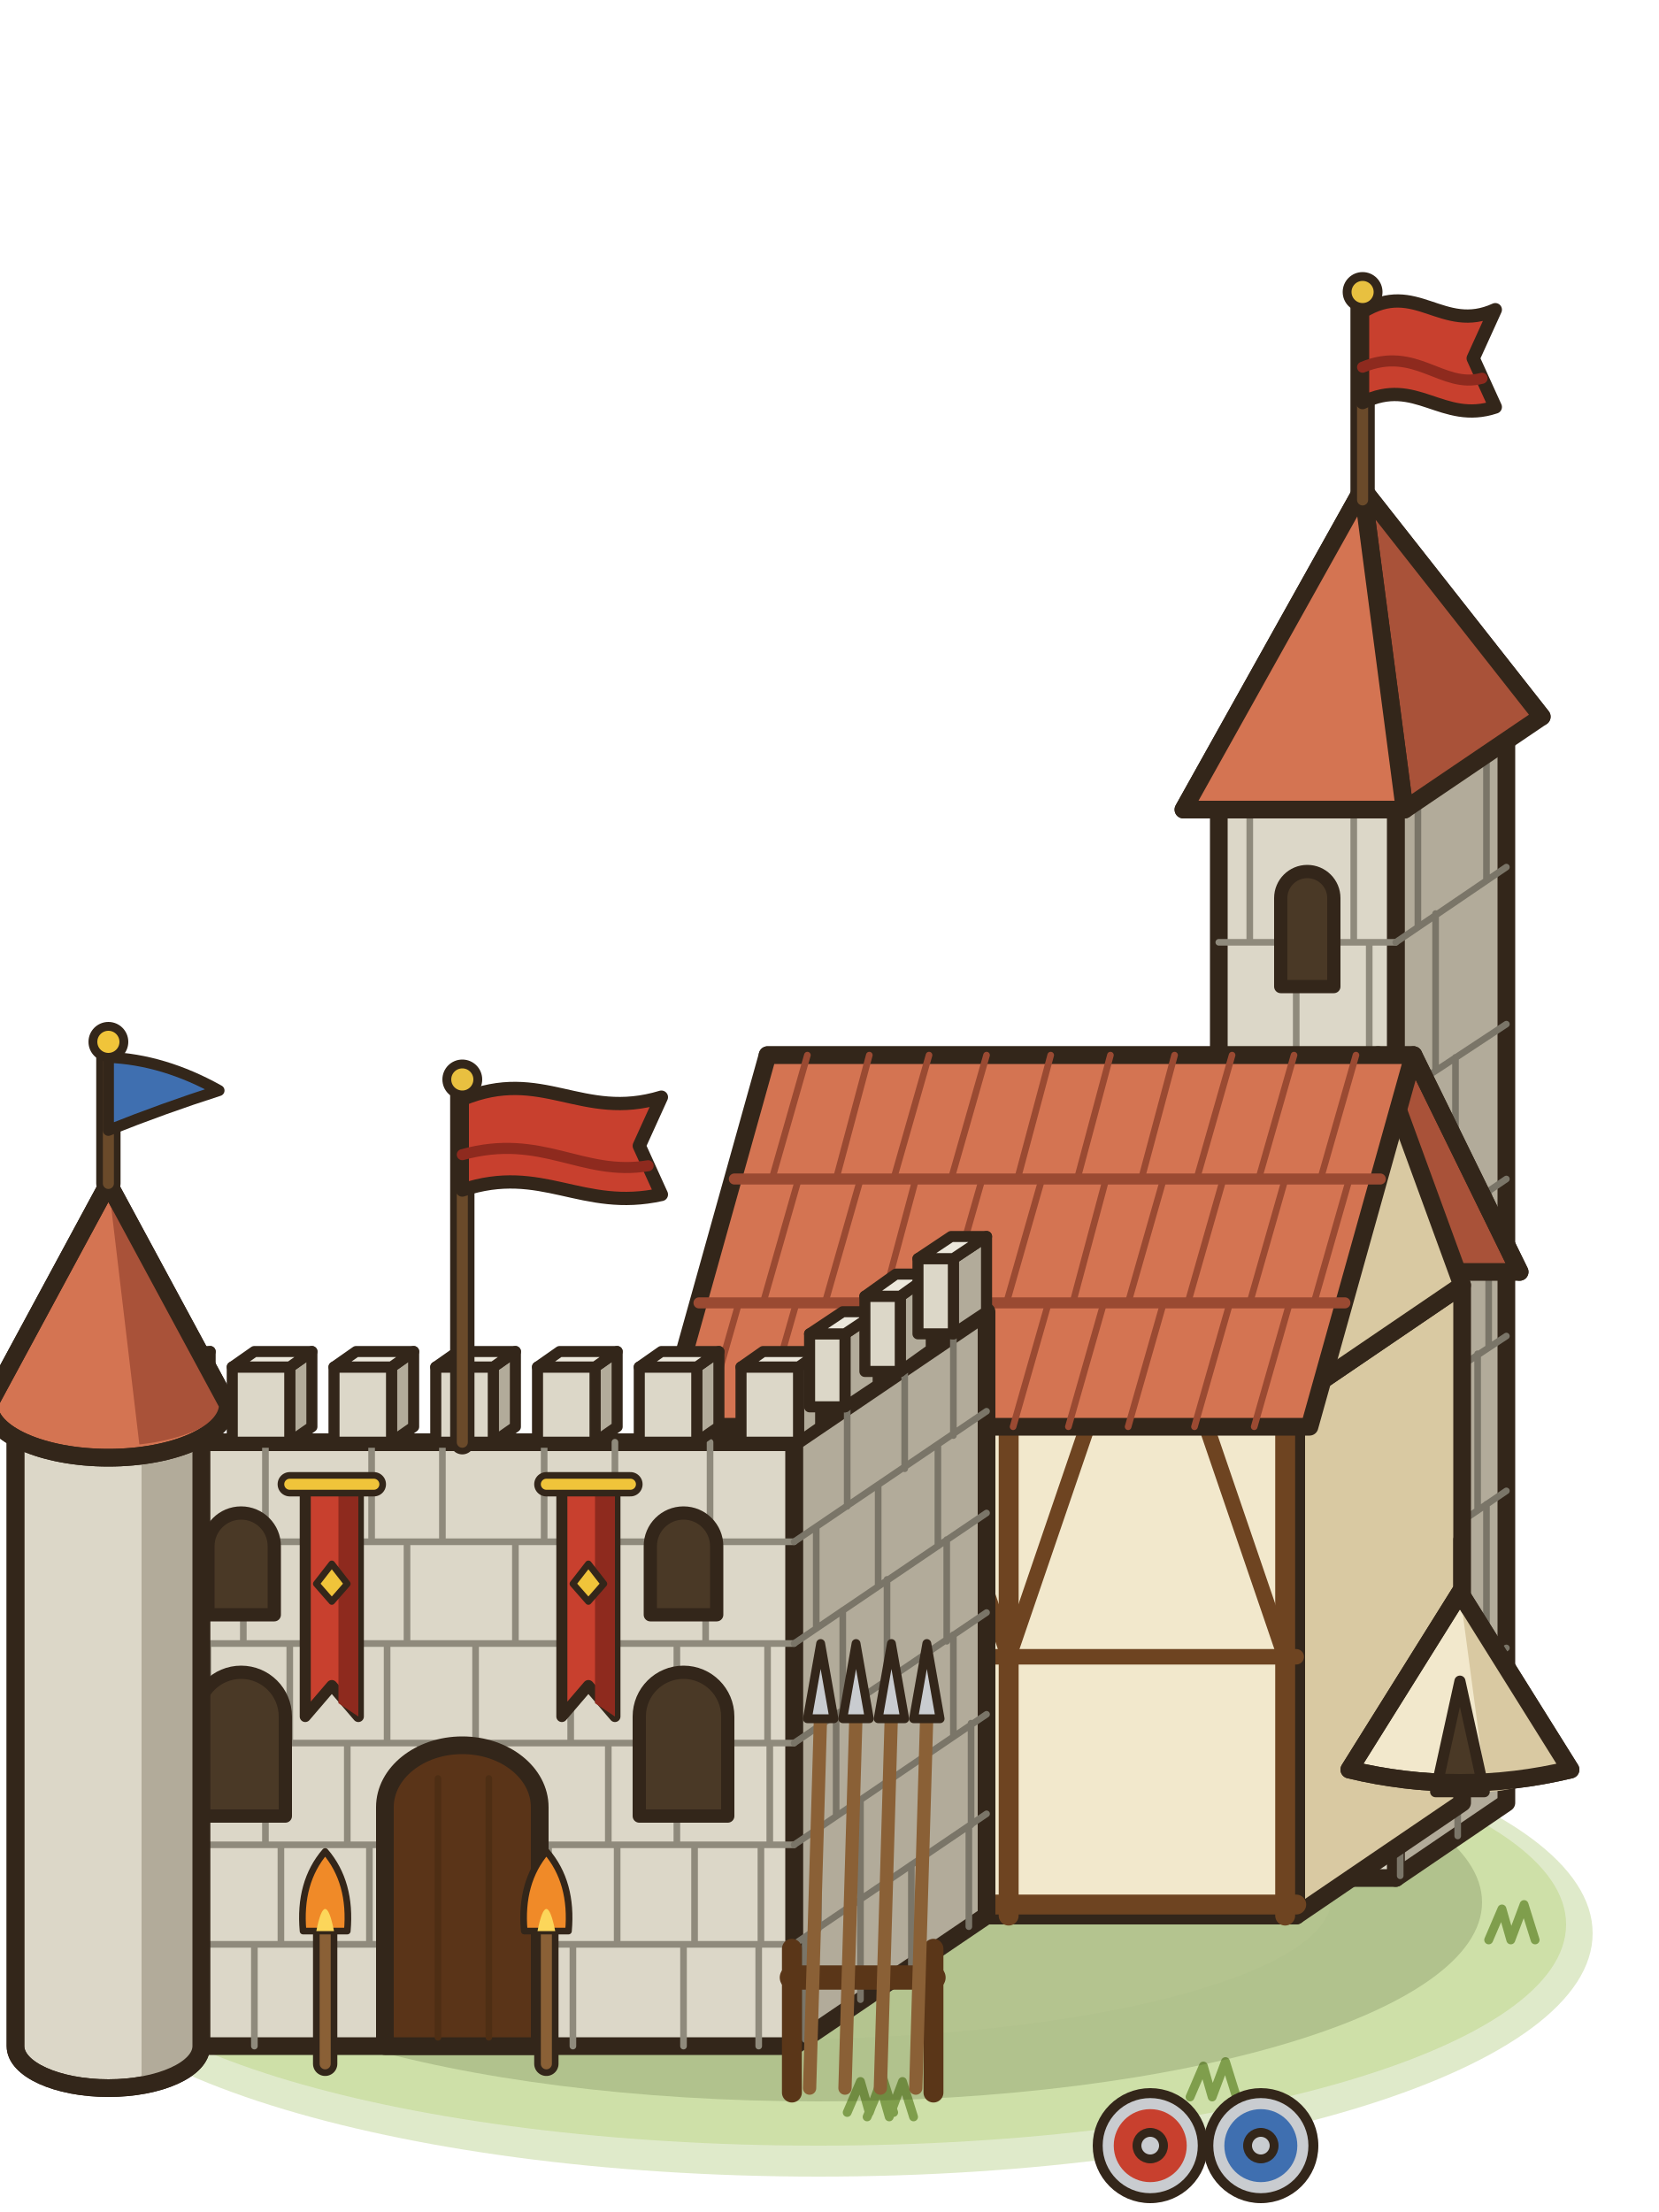
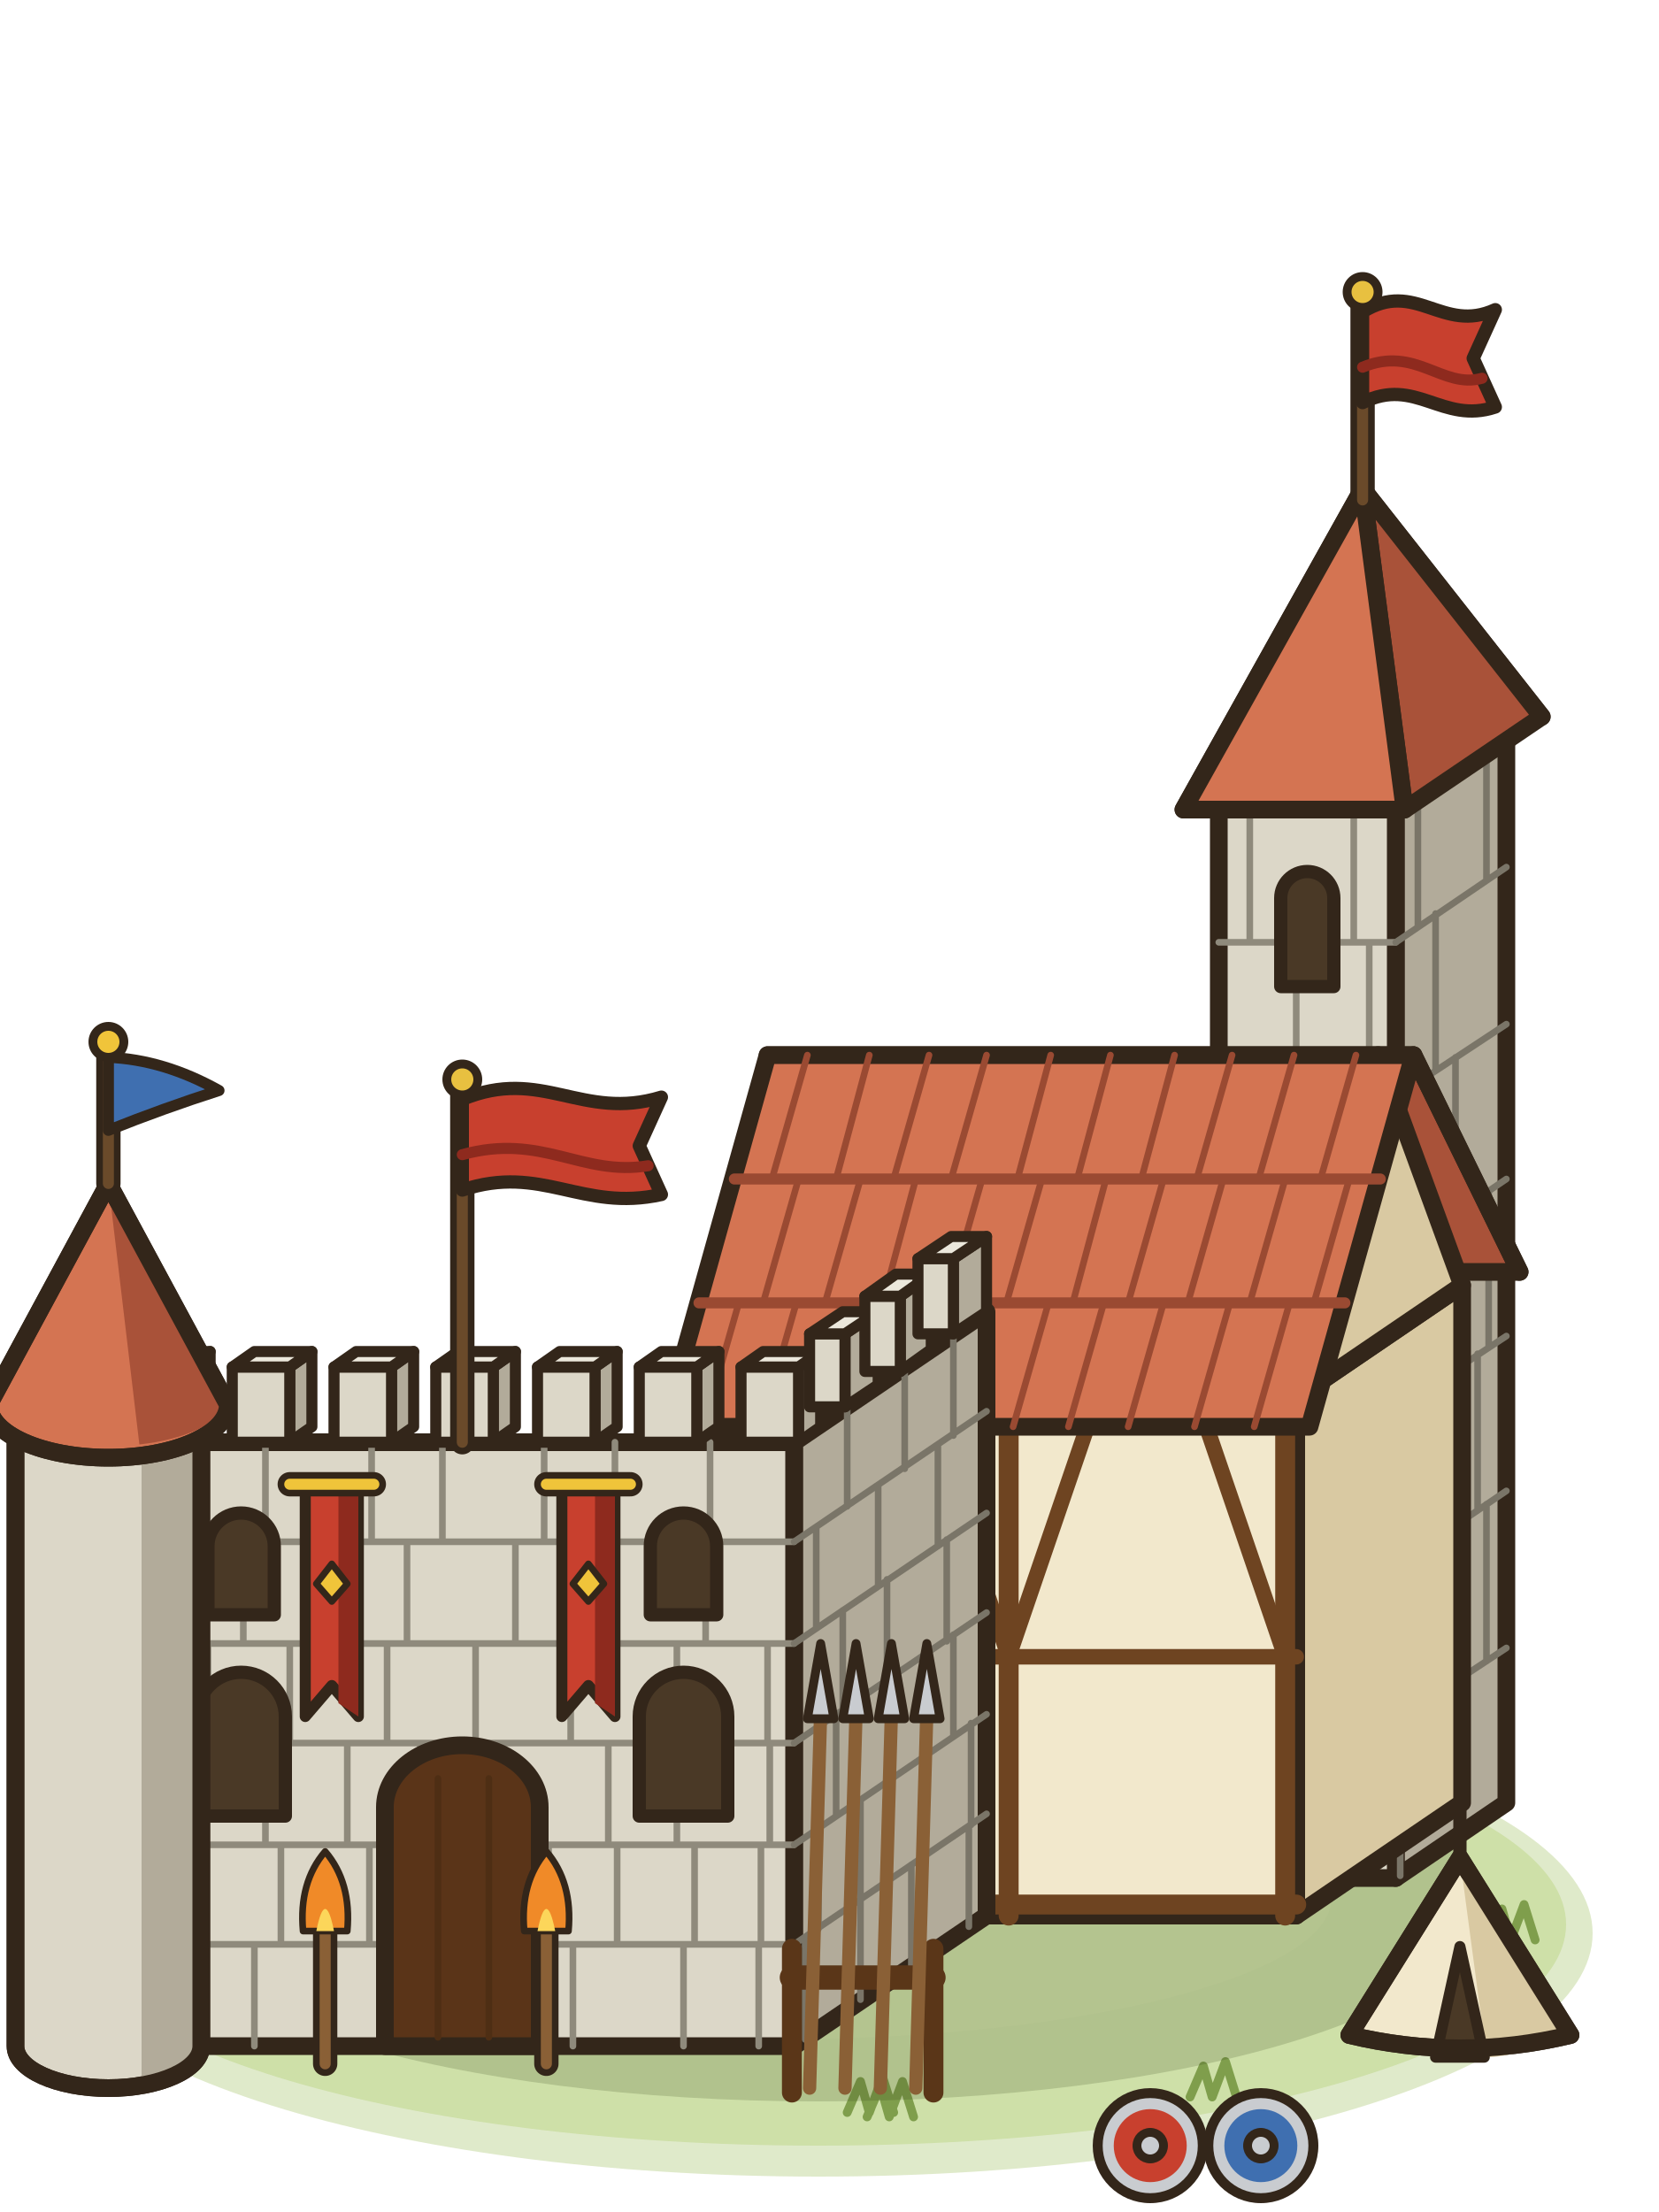
<svg xmlns="http://www.w3.org/2000/svg" viewBox="0 0 75 100">
  <g stroke="#33261a" stroke-width=".8" stroke-linejoin="round" stroke-linecap="round">
    <ellipse cx="37" cy="87.4" rx="35" ry="11" fill="#b9d08a" stroke="none" opacity=".45" />
    <ellipse cx="37" cy="87" rx="33.8" ry="10" fill="#c8dc9c" stroke="none" opacity=".75" />
    <ellipse cx="35" cy="85.8" rx="25.2" ry="6.4" fill="#d4e4ac" stroke="none" opacity=".7" />
    <path d="M38.3,95.5l.6-1.4,.4,1.4,.6-1.6,.5,1.6m-28.5-13.3l.6-1.4,.4,1.4,.6-1.6,.5,1.6m53.3,5.5l.6-1.4,.4,1.4,.6-1.6,.5,1.6m-30.2,8l.6-1.4,.4,1.4,.6-1.6,.5,1.6m10-16.5l.6-1.4,.4,1.4,.6-1.6,.5,1.6m.4,15.6l.6-1.4,.4,1.4,.6-1.6,.5,1.6m-50.5-9.1l.6-1.4,.4,1.4,.6-1.6,.5,1.6" fill="none" stroke="#7f9e4c" stroke-width=".4" />
    <ellipse cx="37" cy="86" rx="30" ry="9" fill="#2a3a10" stroke="none" opacity=".18" />
    <path d="M63.1,84.9l5-3.4,0-49.4-5,3.4Z" fill="#b2ab9a" />
    <path d="M55.1,84.9l8,0,0-49.4-8,0Z" fill="#dcd7c8" />
    <path d="M55.1,77.8l8,0m-6.8,7.1l0-7.1m3.4,7.1l0-7.1m-4.6-7l8,0m-4.6,7l0-7m-3.4-7.1l8,0m-5.9,7.1l0-7.1m4.7,7.1l0-7.1m-6.8-7l8,0m-6.1,7l0-7m5,7l0-7m-6.9-7.1l8,0m-7.6,7.1l0-7.1m3.4,7.1l0-7.1m-3.8-7l8,0m-4.5,7l0-7m3.3,7l0-7m-5.4,0l0-7.1m4.7,7.1l0-7.1" fill="none" stroke="#8f8a7c" stroke-width=".3" />
    <path d="M63.1,77.8l5-3.3m-4.8,10.3l0-7.1m2.6,5.3l0-7m-2.8-5.2l5-3.4m-3.8,9.6l0-7m2.9,5.1l0-7.1m-4.1-4.3l5-3.3m-4.2,9.9l0-7.1m2.9,5l0-7m-3.7-4.5l5-3.4m-2.8,8.9l0-7m2,5.7l0-7m-4.2-4.3l5-3.3m-4.1,9.8l0-7.1m1.8,5.8l0-7m-2.7-5.2l5-3.4m-3.2,9.2l0-7.1m-.8,.6l0-7.1m3.1,5l0-7.1" fill="none" stroke="#7a7568" stroke-width=".3" />
    <path d="M57.9,44.6V40.6A1.2,1.2 0 0 1 60.3,40.6V44.6Z" fill="#4a3926" stroke-width=".6" />
    <path d="M59.7,32.4l10,0-8.1-10.3,0,0Z" fill="#a95239" />
    <path d="M53.5,36.6l6.2-4.2,1.9-10.3Z" fill="#d47452" />
    <path d="M63.5,36.6l6.2-4.2-8.1-10.3Z" fill="#a95239" />
    <path d="M53.5,36.6l10,0-1.9-14.5,0,0Z" fill="#d47452" />
    <path d="M61.6,22.6l0-9" fill="none" stroke="#33261a" stroke-width="1.1" />
    <path d="M61.6,22.6l0-9" fill="none" stroke="#6a4a2a" stroke-width=".5" />
    <path d="M61.6,14.1C64,12.6 65.2,15.1 67.6,14L66.6,16.2L67.6,18.4C65.2,19.2 64,17 61.6,18.2Z" fill="#c8402e" stroke-width=".6" />
    <path d="M61.6,16.6C64,15.6 65.2,17.6 67,17.1" fill="none" stroke="#8e2a1e" stroke-width=".5" />
    <circle cx="61.6" cy="13.2" r=".7" fill="#e8c040" stroke-width=".4" />
    <path d="M58.6,86.6l7.5-5.1,0-23.4-7.5,5.1Z" fill="#d9c9a2" />
    <path d="M32.6,86.6l26,0,0-23.4-26,0Z" fill="#f2e8cc" />
    <path d="M32.6,63.2l26,0m-26,22.9l26,0" fill="none" stroke="#6e4421" stroke-width=".9" />
    <path d="M32.6,74.9l26,0" fill="none" stroke="#6e4421" stroke-width=".7" />
    <path d="M33.1,86.6l0-23.4m12.5,23.4l0-23.4m12.5,23.4l0-23.4" fill="none" stroke="#6e4421" stroke-width=".9" />
    <path d="M33.1,74.9l4-11.7m8.5,11.7l-4-11.7m4,11.7l4-11.7m8.5,11.7l-4-11.7" fill="none" stroke="#6e4421" stroke-width=".7" />
    <path d="M34.7,47.7l29.2,0,4.8,9.8-29.2,0Z" fill="#a95239" />
    <path d="M58.6,63.2l7.5-5.1-3.8-10.4Z" fill="#d9c9a2" />
    <path d="M30,64.5l29.2,0,4.7-16.8-29.2,0Z" fill="#d47452" />
    <path d="M31.6,58.9l29.2,0m-27.6-5.6l29.2,0" fill="none" stroke="#9a4a32" stroke-width=".5" />
    <path d="M31.8,64.5l1.6-5.6m1,5.6l1.6-5.6m1.4,5.6l1.6-5.6m1.1,5.6l1.6-5.6m1.4,5.6l1.5-5.6m1.2,5.6l1.6-5.6m.9,5.6l1.6-5.6m1.1,5.6l1.6-5.6m1.4,5.6l1.6-5.6m1.1,5.6l1.6-5.6m-23.8,0l1.6-5.6m1.2,5.6l1.6-5.6m1,5.6l1.5-5.6m1.4,5.6l1.6-5.6m1.1,5.6l1.6-5.6m1.4,5.6l1.5-5.6m1,5.6l1.6-5.6m1.1,5.6l1.6-5.6m1.2,5.6l1.6-5.6m1.3,5.6l1.6-5.6m-26.1,0l1.6-5.6m1.3,5.6l1.5-5.6m1.1,5.6l1.6-5.6m1,5.6l1.6-5.6m1.4,5.6l1.5-5.6m1.2,5.6l1.5-5.6m1.4,5.6l1.5-5.6m1,5.6l1.6-5.6m1.2,5.6l1.6-5.6m1.2,5.6l1.6-5.6" fill="none" stroke="#9a4a32" stroke-width=".3" />
    <path d="M68.7,57.5l-4.8-9.8" fill="none" stroke-width=".8" />
-     <path d="M61,80L66,72L71,80Q66,81.2 61,80Z" fill="#f2e8cc" />
-     <path d="M66,72L71,80Q68.5,81 67.2,81Z" fill="#d9c9a2" stroke="none" />
-     <path d="M64.9,81l1.1-5,1.1,5Z" fill="#4a3926" stroke-width=".5" />
-     <path d="M61,80L66,72L71,80Q66,81.2 61,80Z" fill="none" />
-     <path d="M66,72l0-2.4" fill="none" stroke-width=".6" />
+     <path d="M61,92L66,84L71,92Q66,93.2 61,92Z" fill="#f2e8cc" />
+     <path d="M66,84L71,92Q68.5,93 67.2,93Z" fill="#d9c9a2" stroke="none" />
+     <path d="M64.9,93l1.1-5,1.1,5Z" fill="#4a3926" stroke-width=".5" />
+     <path d="M61,92L66,84L71,92Q66,93.2 61,92Z" fill="none" />
+     <path d="M66,84l0-2.4" fill="none" stroke-width=".6" />
    <path d="M35.9,92.5l8.7-5.9,0-27.3-8.7,5.9Z" fill="#b2ab9a" />
    <path d="M5.9,92.5l30,0,0-27.3-30,0Z" fill="#dcd7c8" />
    <path d="M5.9,87.9l30,0m-29.3,4.6l0-4.6m4.9,4.6l0-4.6m3.3,4.6l0-4.6m4.4,4.6l0-4.6m3.2,4.6l0-4.6m3.5,4.6l0-4.6m5,4.6l0-4.6m3.4,4.6l0-4.6m-28.4-4.5l30,0m-27.1,4.5l0-4.5m3.9,4.5l0-4.5m4,4.5l0-4.5m3.4,4.5l0-4.5m4.7,4.5l0-4.5m3.1,4.5l0-4.5m3.5,4.5l0-4.5m3,4.5l0-4.5m-28.5-4.6l30,0m-28.7,4.6l0-4.6m4.8,4.6l0-4.6m3.7,4.6l0-4.6m3.3,4.6l0-4.6m3.5,4.6l0-4.6m5,4.6l0-4.6m3.1,4.6l0-4.6m4.2,4.6l0-4.6m-28.9-4.5l30,0m-26.5,4.5l0-4.5m3.7,4.5l0-4.5m4.4,4.5l0-4.5m4,4.5l0-4.5m4.3,4.5l0-4.5m4.8,4.5l0-4.5m4.1,4.5l0-4.5m-28.8-4.6l30,0m-29.8,4.6l0-4.6m4.9,4.6l0-4.6m4,4.6l0-4.6m3.4,4.6l0-4.6m4.9,4.6l0-4.6m4.1,4.6l0-4.6m4.5,4.6l0-4.6m-23.6,0l0-4.5m3.7,4.5l0-4.5m4.8,4.5l0-4.5m3.2,4.5l0-4.5m4.6,4.5l0-4.5m3.2,4.5l0-4.5m4.3,4.5l0-4.5" fill="none" stroke="#8f8a7c" stroke-width=".3" />
    <path d="M35.9,87.9l8.7-5.9m-8.2,10.2l0-4.6m2.5,2.8l0-4.5m2.3,3l0-4.6m2.6,2.8l0-4.5m-7.9,.8l8.7-5.9m-7.6,9.7l0-4.6m1.9,3.3l0-4.5m2.9,2.6l0-4.6m2.1,3.1l0-4.6m-8,.9l8.7-5.9m-6.8,9.2l0-4.5m2.4,2.9l0-4.6m2.9,2.6l0-4.6m-7.2,.4l8.7-5.9m-6.5,9l0-4.6m2,3.2l0-4.6m2.7,2.8l0-4.6m-6.9,.1l8.7-5.9m-7.7,9.8l0-4.5m2.8,2.6l0-4.5m2.7,2.7l0-4.6m-4.1,2.8l0-4.5m2.6,2.8l0-4.6m2.2,3.1l0-4.6" fill="none" stroke="#7a7568" stroke-width=".3" />
    <path d="M17.4,92.5V81.7A3.5,2.8 0 0 1 24.4,81.7V92.5Z" fill="#5a3418" />
    <path d="M19.8,92.1l0-11.7m2.3,11.7l0-11.7" fill="none" stroke="#4e2e14" stroke-width=".3" />
    <path d="M8.9,82.1V77.6A2,2 0 0 1 12.9,77.6V82.1Z" fill="#4a3926" stroke-width=".6" />
    <path d="M28.9,82.1V77.6A2,2 0 0 1 32.9,77.6V82.1Z" fill="#4a3926" stroke-width=".6" />
    <path d="M9.4,73V69.9A1.5,1.5 0 0 1 12.4,69.9V73Z" fill="#4a3926" stroke-width=".6" />
    <path d="M29.4,73V69.9A1.5,1.5 0 0 1 32.4,69.9V73Z" fill="#4a3926" stroke-width=".6" />
    <path d="M13.8,67.2l2.4,0,0,10.4-1.2-1.4-1.2,1.4Z" fill="#c8402e" stroke-width=".5" />
    <path d="M15.3,67.2l.9,0,0,10.4-.9-.6Z" fill="#8e2a1e" stroke="none" />
    <path d="M15,70.7l.7,.9-.7,.8-.7-.8Z" fill="#f0c43a" stroke-width=".3" />
    <path d="M13.1,67.1l3.8,0" fill="none" stroke="#33261a" stroke-width="1.1" />
    <path d="M13.1,67.1l3.8,0" fill="none" stroke="#f0c43a" stroke-width=".5" />
    <path d="M25.4,67.2l2.4,0,0,10.4-1.2-1.4-1.2,1.4Z" fill="#c8402e" stroke-width=".5" />
    <path d="M26.9,67.2l.9,0,0,10.4-.9-.6Z" fill="#8e2a1e" stroke="none" />
    <path d="M26.6,70.7l.7,.9-.7,.8-.7-.8Z" fill="#f0c43a" stroke-width=".3" />
    <path d="M24.7,67.1l3.8,0" fill="none" stroke="#33261a" stroke-width="1.1" />
    <path d="M24.7,67.1l3.8,0" fill="none" stroke="#f0c43a" stroke-width=".5" />
    <path d="M8.5,65.2l1-.7,0-3.4-1,.7Z" fill="#b2ab9a" stroke-width=".5" />
    <path d="M5.9,65.2l2.6,0,0-3.4-2.6,0Z" fill="#dcd7c8" stroke-width=".5" />
    <path d="M5.9,61.8l2.6,0,1-.7-2.6,0Z" fill="#ece8dc" stroke-width=".5" />
    <path d="M13.1,65.2l1-.7,0-3.4-1,.7Z" fill="#b2ab9a" stroke-width=".5" />
    <path d="M10.5,65.2l2.6,0,0-3.4-2.6,0Z" fill="#dcd7c8" stroke-width=".5" />
    <path d="M10.5,61.8l2.6,0,1-.7-2.6,0Z" fill="#ece8dc" stroke-width=".5" />
    <path d="M17.7,65.2l1-.7,0-3.4-1,.7Z" fill="#b2ab9a" stroke-width=".5" />
    <path d="M15.1,65.2l2.6,0,0-3.4-2.6,0Z" fill="#dcd7c8" stroke-width=".5" />
    <path d="M15.1,61.8l2.6,0,1-.7-2.6,0Z" fill="#ece8dc" stroke-width=".5" />
    <path d="M22.3,65.2l1-.7,0-3.4-1,.7Z" fill="#b2ab9a" stroke-width=".5" />
    <path d="M19.7,65.2l2.6,0,0-3.4-2.6,0Z" fill="#dcd7c8" stroke-width=".5" />
    <path d="M19.7,61.8l2.6,0,1-.7-2.6,0Z" fill="#ece8dc" stroke-width=".5" />
    <path d="M26.9,65.2l1-.7,0-3.4-1,.7Z" fill="#b2ab9a" stroke-width=".5" />
    <path d="M24.3,65.2l2.6,0,0-3.4-2.6,0Z" fill="#dcd7c8" stroke-width=".5" />
    <path d="M24.3,61.8l2.6,0,1-.7-2.6,0Z" fill="#ece8dc" stroke-width=".5" />
    <path d="M31.5,65.2l1-.7,0-3.4-1,.7Z" fill="#b2ab9a" stroke-width=".5" />
    <path d="M28.9,65.2l2.6,0,0-3.4-2.6,0Z" fill="#dcd7c8" stroke-width=".5" />
    <path d="M28.9,61.8l2.6,0,1-.7-2.6,0Z" fill="#ece8dc" stroke-width=".5" />
    <path d="M36.1,65.2l1-.7,0-3.4-1,.7Z" fill="#b2ab9a" stroke-width=".5" />
    <path d="M33.5,65.2l2.6,0,0-3.4-2.6,0Z" fill="#dcd7c8" stroke-width=".5" />
    <path d="M33.5,61.8l2.6,0,1-.7-2.6,0Z" fill="#ece8dc" stroke-width=".5" />
    <path d="M38.2,63.6l1.5-1,0-3.3-1.5,1Z" fill="#b2ab9a" stroke-width=".5" />
    <path d="M36.6,63.6l1.6,0,0-3.3-1.6,0Z" fill="#dcd7c8" stroke-width=".5" />
    <path d="M36.6,60.3l1.6,0,1.5-1-1.6,0Z" fill="#ece8dc" stroke-width=".5" />
    <path d="M40.7,62l1.4-1,0-3.4-1.4,1Z" fill="#b2ab9a" stroke-width=".5" />
    <path d="M39.1,62l1.6,0,0-3.4-1.6,0Z" fill="#dcd7c8" stroke-width=".5" />
    <path d="M39.1,58.6l1.6,0,1.4-1-1.6,0Z" fill="#ece8dc" stroke-width=".5" />
    <path d="M43.1,60.3l1.5-1,0-3.4-1.5,1Z" fill="#b2ab9a" stroke-width=".5" />
    <path d="M41.5,60.3l1.6,0,0-3.4-1.6,0Z" fill="#dcd7c8" stroke-width=".5" />
    <path d="M41.5,56.9l1.6,0,1.5-1-1.6,0Z" fill="#ece8dc" stroke-width=".5" />
    <path d="M20.9,65.2l0-16" fill="none" stroke="#33261a" stroke-width="1.1" />
    <path d="M20.9,65.2l0-16" fill="none" stroke="#6a4a2a" stroke-width=".5" />
    <path d="M20.9,49.7C24.5,48.2 26.3,50.7 29.9,49.6L28.9,51.8L29.9,54C26.3,54.8 24.5,52.6 20.9,53.8Z" fill="#c8402e" stroke-width=".6" />
    <path d="M20.9,52.2C24.5,51.2 26.3,53.2 29.3,52.7" fill="none" stroke="#8e2a1e" stroke-width=".5" />
    <circle cx="20.9" cy="48.8" r=".7" fill="#e8c040" stroke-width=".4" />
    <path d="M.7,63.5V92.5A4.2,1.9 0 0 0 9.1,92.5V63.5Z" fill="#dcd7c8" />
    <path d="M6.4,65.2V94.2A4.2,1.9 0 0 0 9.1,92.5V63.5Z" fill="#b2ab9a" stroke="none" />
    <path d="M.7,63.5V92.5A4.2,1.9 0 0 0 9.1,92.5V63.5" fill="none" />
    <path d="M3.9,65.2V61.5A.9,.9 0 0 1 5.7,61.5V65.2Z" fill="#4a3926" stroke-width=".6" />
    <path d="M-.5,63.5A5.4,2.4 0 0 0 10.3,63.5L4.9,53.5Z" fill="#d47452" />
    <path d="M6.3,65.3A5.4,2.4 0 0 0 10.3,63.5L4.9,53.5Z" fill="#a95239" stroke="none" />
    <path d="M-.5,63.5A5.4,2.4 0 0 0 10.3,63.5L4.9,53.5Z" fill="none" />
    <path d="M4.9,53.5l0-6" fill="none" stroke="#33261a" stroke-width="1.1" />
    <path d="M4.9,53.5l0-6" fill="none" stroke="#6a4a2a" stroke-width=".5" />
    <path d="M4.9,47.8Q7.4,47.9 9.9,49.3Q7.4,50.1 4.9,51.1Z" fill="#3f6fb0" stroke-width=".5" />
    <circle cx="4.9" cy="47.1" r=".7" fill="#f0c43a" stroke-width=".4" />
    <path d="M35.8,89.4l6.4,0" fill="none" stroke="#5a3618" stroke-width="1.1" />
    <path d="M35.8,94.6l0-6.5m6.4,6.5l0-6.5" fill="none" stroke="#5a3618" stroke-width=".9" />
    <path d="M36.6,94.4l.5-17" fill="none" stroke="#8a6036" stroke-width=".6" />
    <path d="M37.1,74.3l-.6,3.4,1.2,0Z" fill="#c9ccd0" stroke-width=".4" />
    <path d="M38.2,94.4l.5-17" fill="none" stroke="#8a6036" stroke-width=".6" />
    <path d="M38.7,74.3l-.6,3.4,1.2,0Z" fill="#c9ccd0" stroke-width=".4" />
    <path d="M39.8,94.4l.5-17" fill="none" stroke="#8a6036" stroke-width=".6" />
    <path d="M40.3,74.3l-.6,3.4,1.2,0Z" fill="#c9ccd0" stroke-width=".4" />
    <path d="M41.4,94.4l.5-17" fill="none" stroke="#8a6036" stroke-width=".6" />
    <path d="M41.9,74.3l-.6,3.4,1.2,0Z" fill="#c9ccd0" stroke-width=".4" />
    <path d="M-5.8,89.8l4.8,0" fill="none" stroke="#5a3618" stroke-width="1.1" />
    <path d="M-5.8,95l0-6.5m4.8,6.5l0-6.5" fill="none" stroke="#5a3618" stroke-width=".9" />
    <path d="M-5,94.9l.5-17.1" fill="none" stroke="#8a6036" stroke-width=".6" />
    <path d="M-4.5,74.7l-.6,3.4,1.2,0Z" fill="#c9ccd0" stroke-width=".4" />
    <path d="M-3.4,94.9l.5-17.1" fill="none" stroke="#8a6036" stroke-width=".6" />
    <path d="M-2.9,74.7l-.6,3.4,1.2,0Z" fill="#c9ccd0" stroke-width=".4" />
    <path d="M-1.8,94.9l.5-17.1" fill="none" stroke="#8a6036" stroke-width=".6" />
    <path d="M-1.3,74.7l-.6,3.4,1.2,0Z" fill="#c9ccd0" stroke-width=".4" />
    <circle cx="52" cy="97" r="2.3" fill="#c8402e" stroke-width=".6" />
    <circle cx="52" cy="97" r="1.9" fill="none" stroke="#c9ccd0" stroke-width=".5" />
    <circle cx="52" cy="97" r=".6" fill="#c9ccd0" stroke-width=".4" />
    <circle cx="57" cy="97" r="2.3" fill="#3f6fb0" stroke-width=".6" />
    <circle cx="57" cy="97" r="1.9" fill="none" stroke="#c9ccd0" stroke-width=".5" />
    <circle cx="57" cy="97" r=".6" fill="#c9ccd0" stroke-width=".4" />
    <path d="M14.7,93.3l0-6" fill="none" stroke="#33261a" stroke-width="1.1" />
    <path d="M14.7,93.3l0-6" fill="none" stroke="#8a6036" stroke-width=".5" />
    <path d="M13.7,87.3Q13.5,85.1 14.7,83.7Q15.9,85.1 15.7,87.3Z" fill="#f08a28" stroke-width=".3" />
    <path d="M14.3,87.3Q14.7,85.3 15.1,87.3Z" fill="#fcd65a" stroke="none" />
    <path d="M24.7,93.3l0-6" fill="none" stroke="#33261a" stroke-width="1.1" />
    <path d="M24.7,93.3l0-6" fill="none" stroke="#8a6036" stroke-width=".5" />
    <path d="M23.7,87.3Q23.5,85.1 24.7,83.7Q25.9,85.1 25.7,87.3Z" fill="#f08a28" stroke-width=".3" />
    <path d="M24.3,87.3Q24.7,85.3 25.1,87.3Z" fill="#fcd65a" stroke="none" />
  </g>
</svg>
